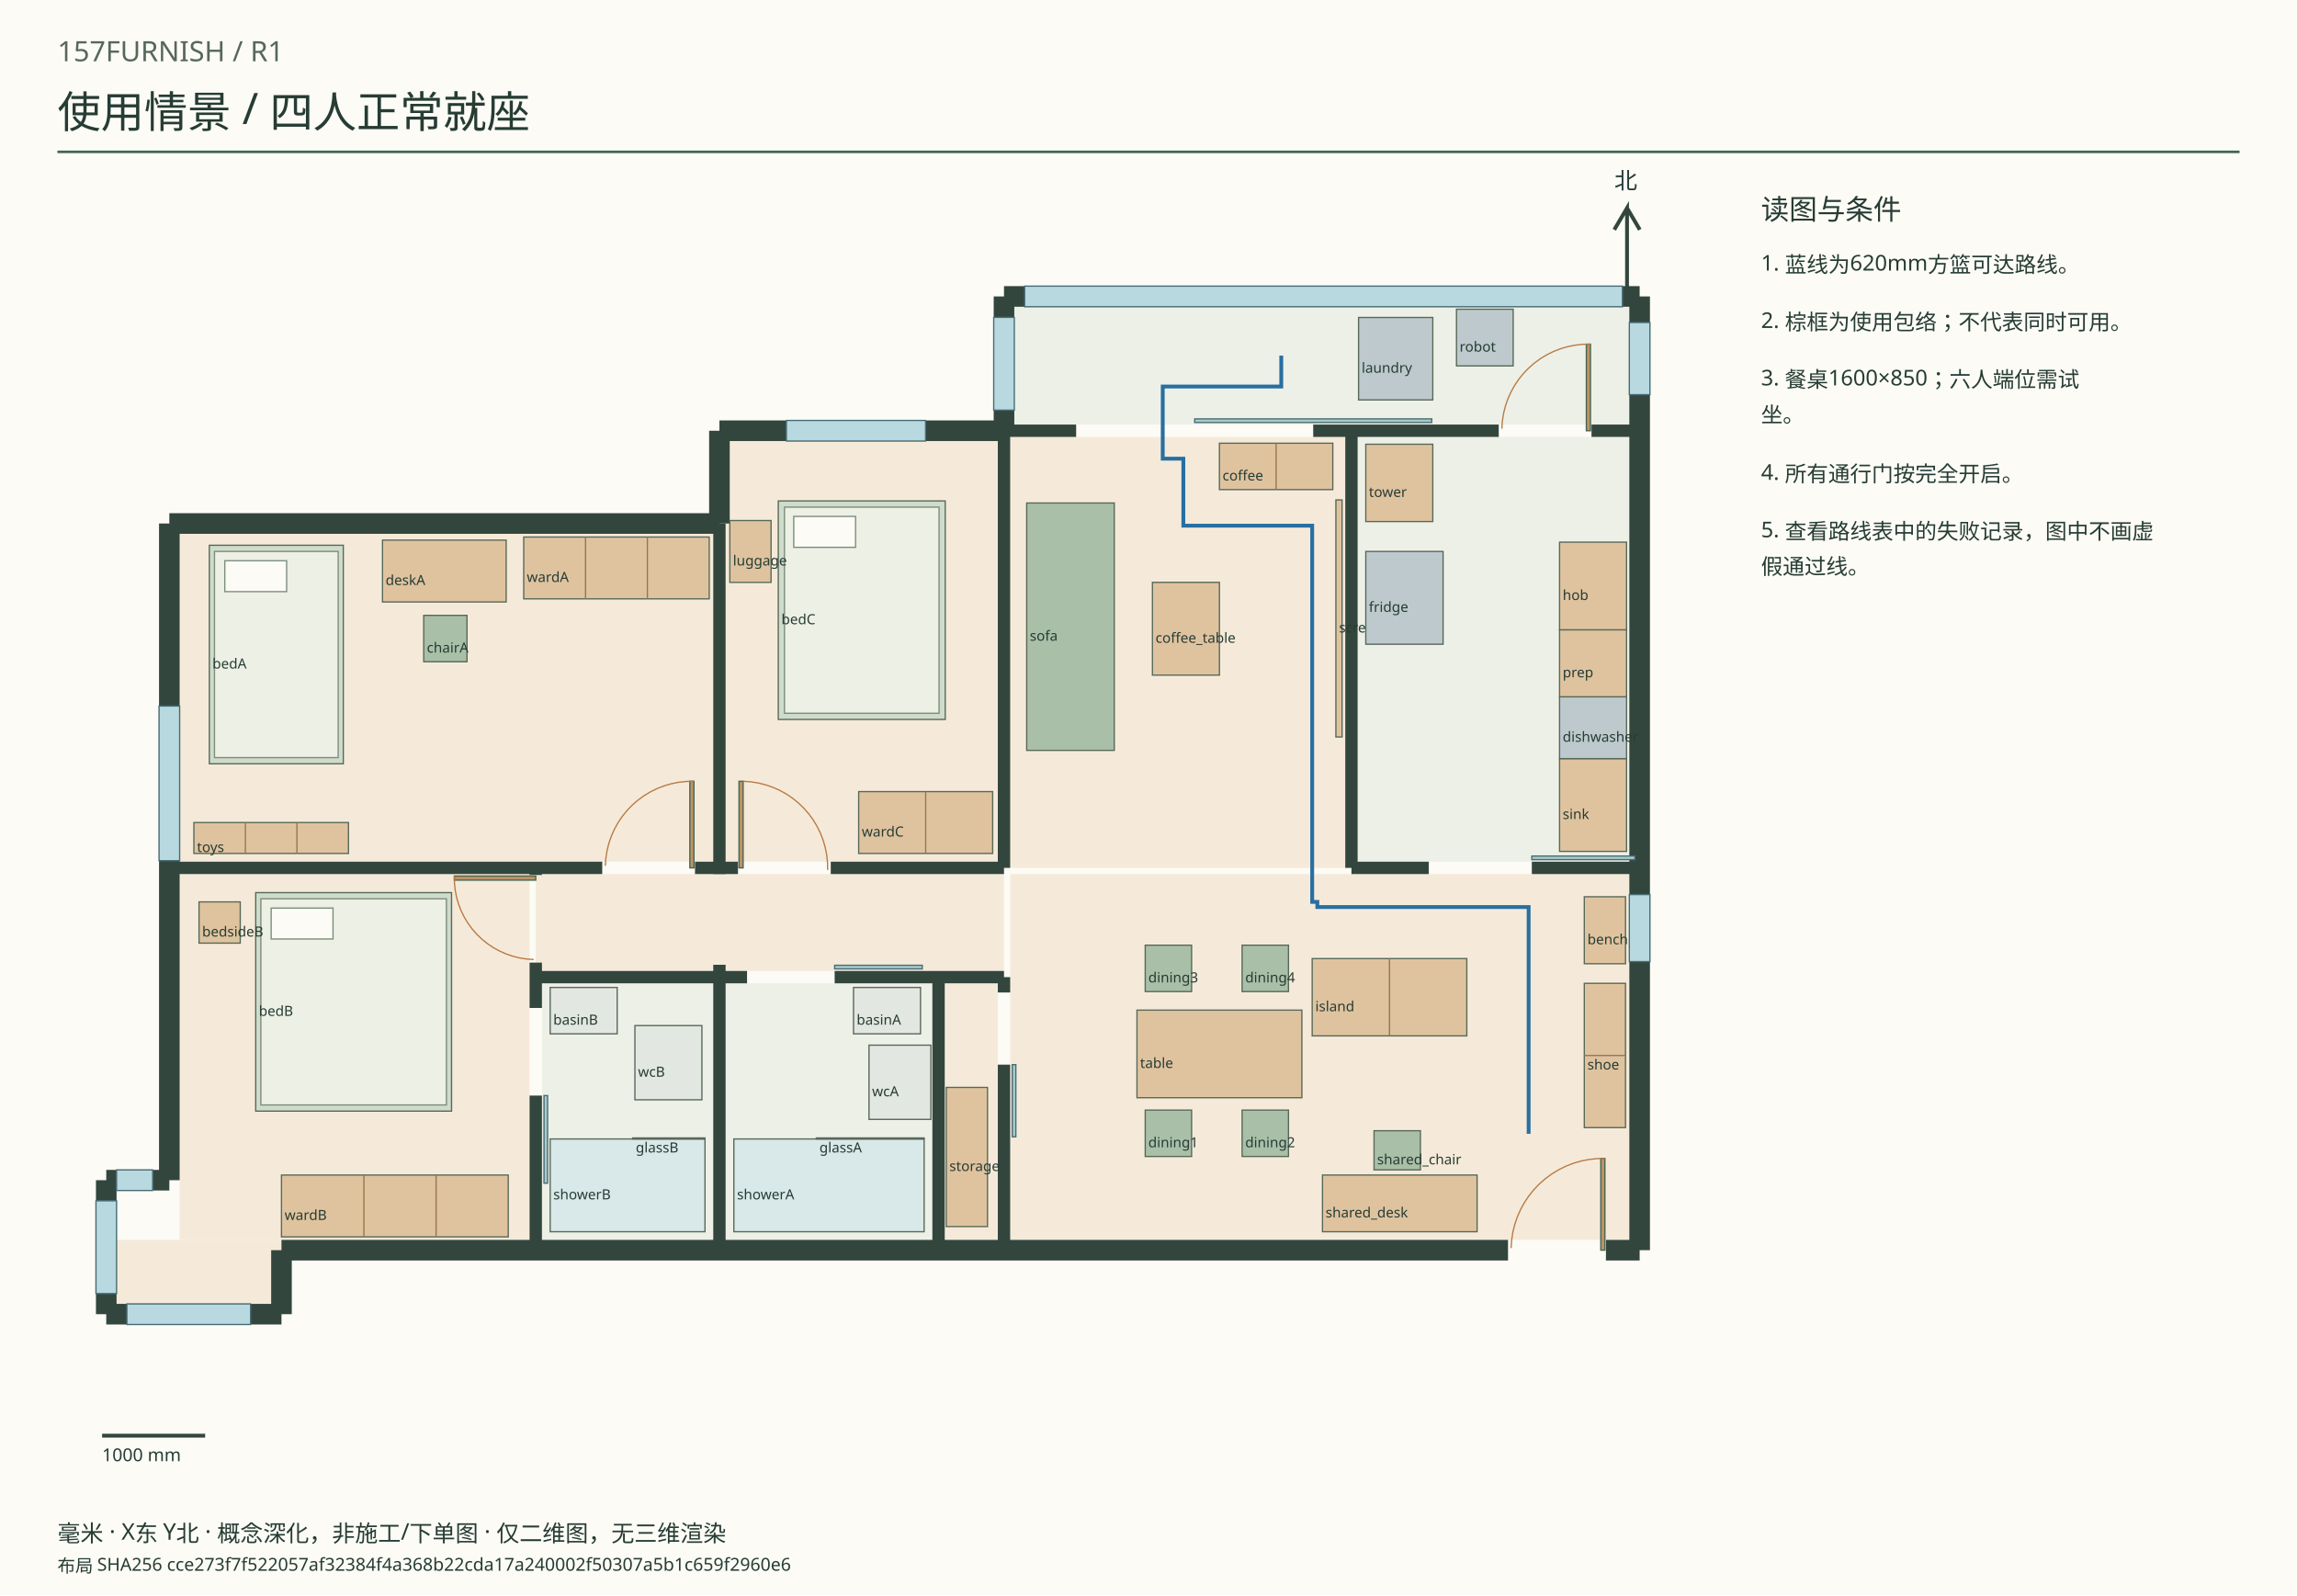
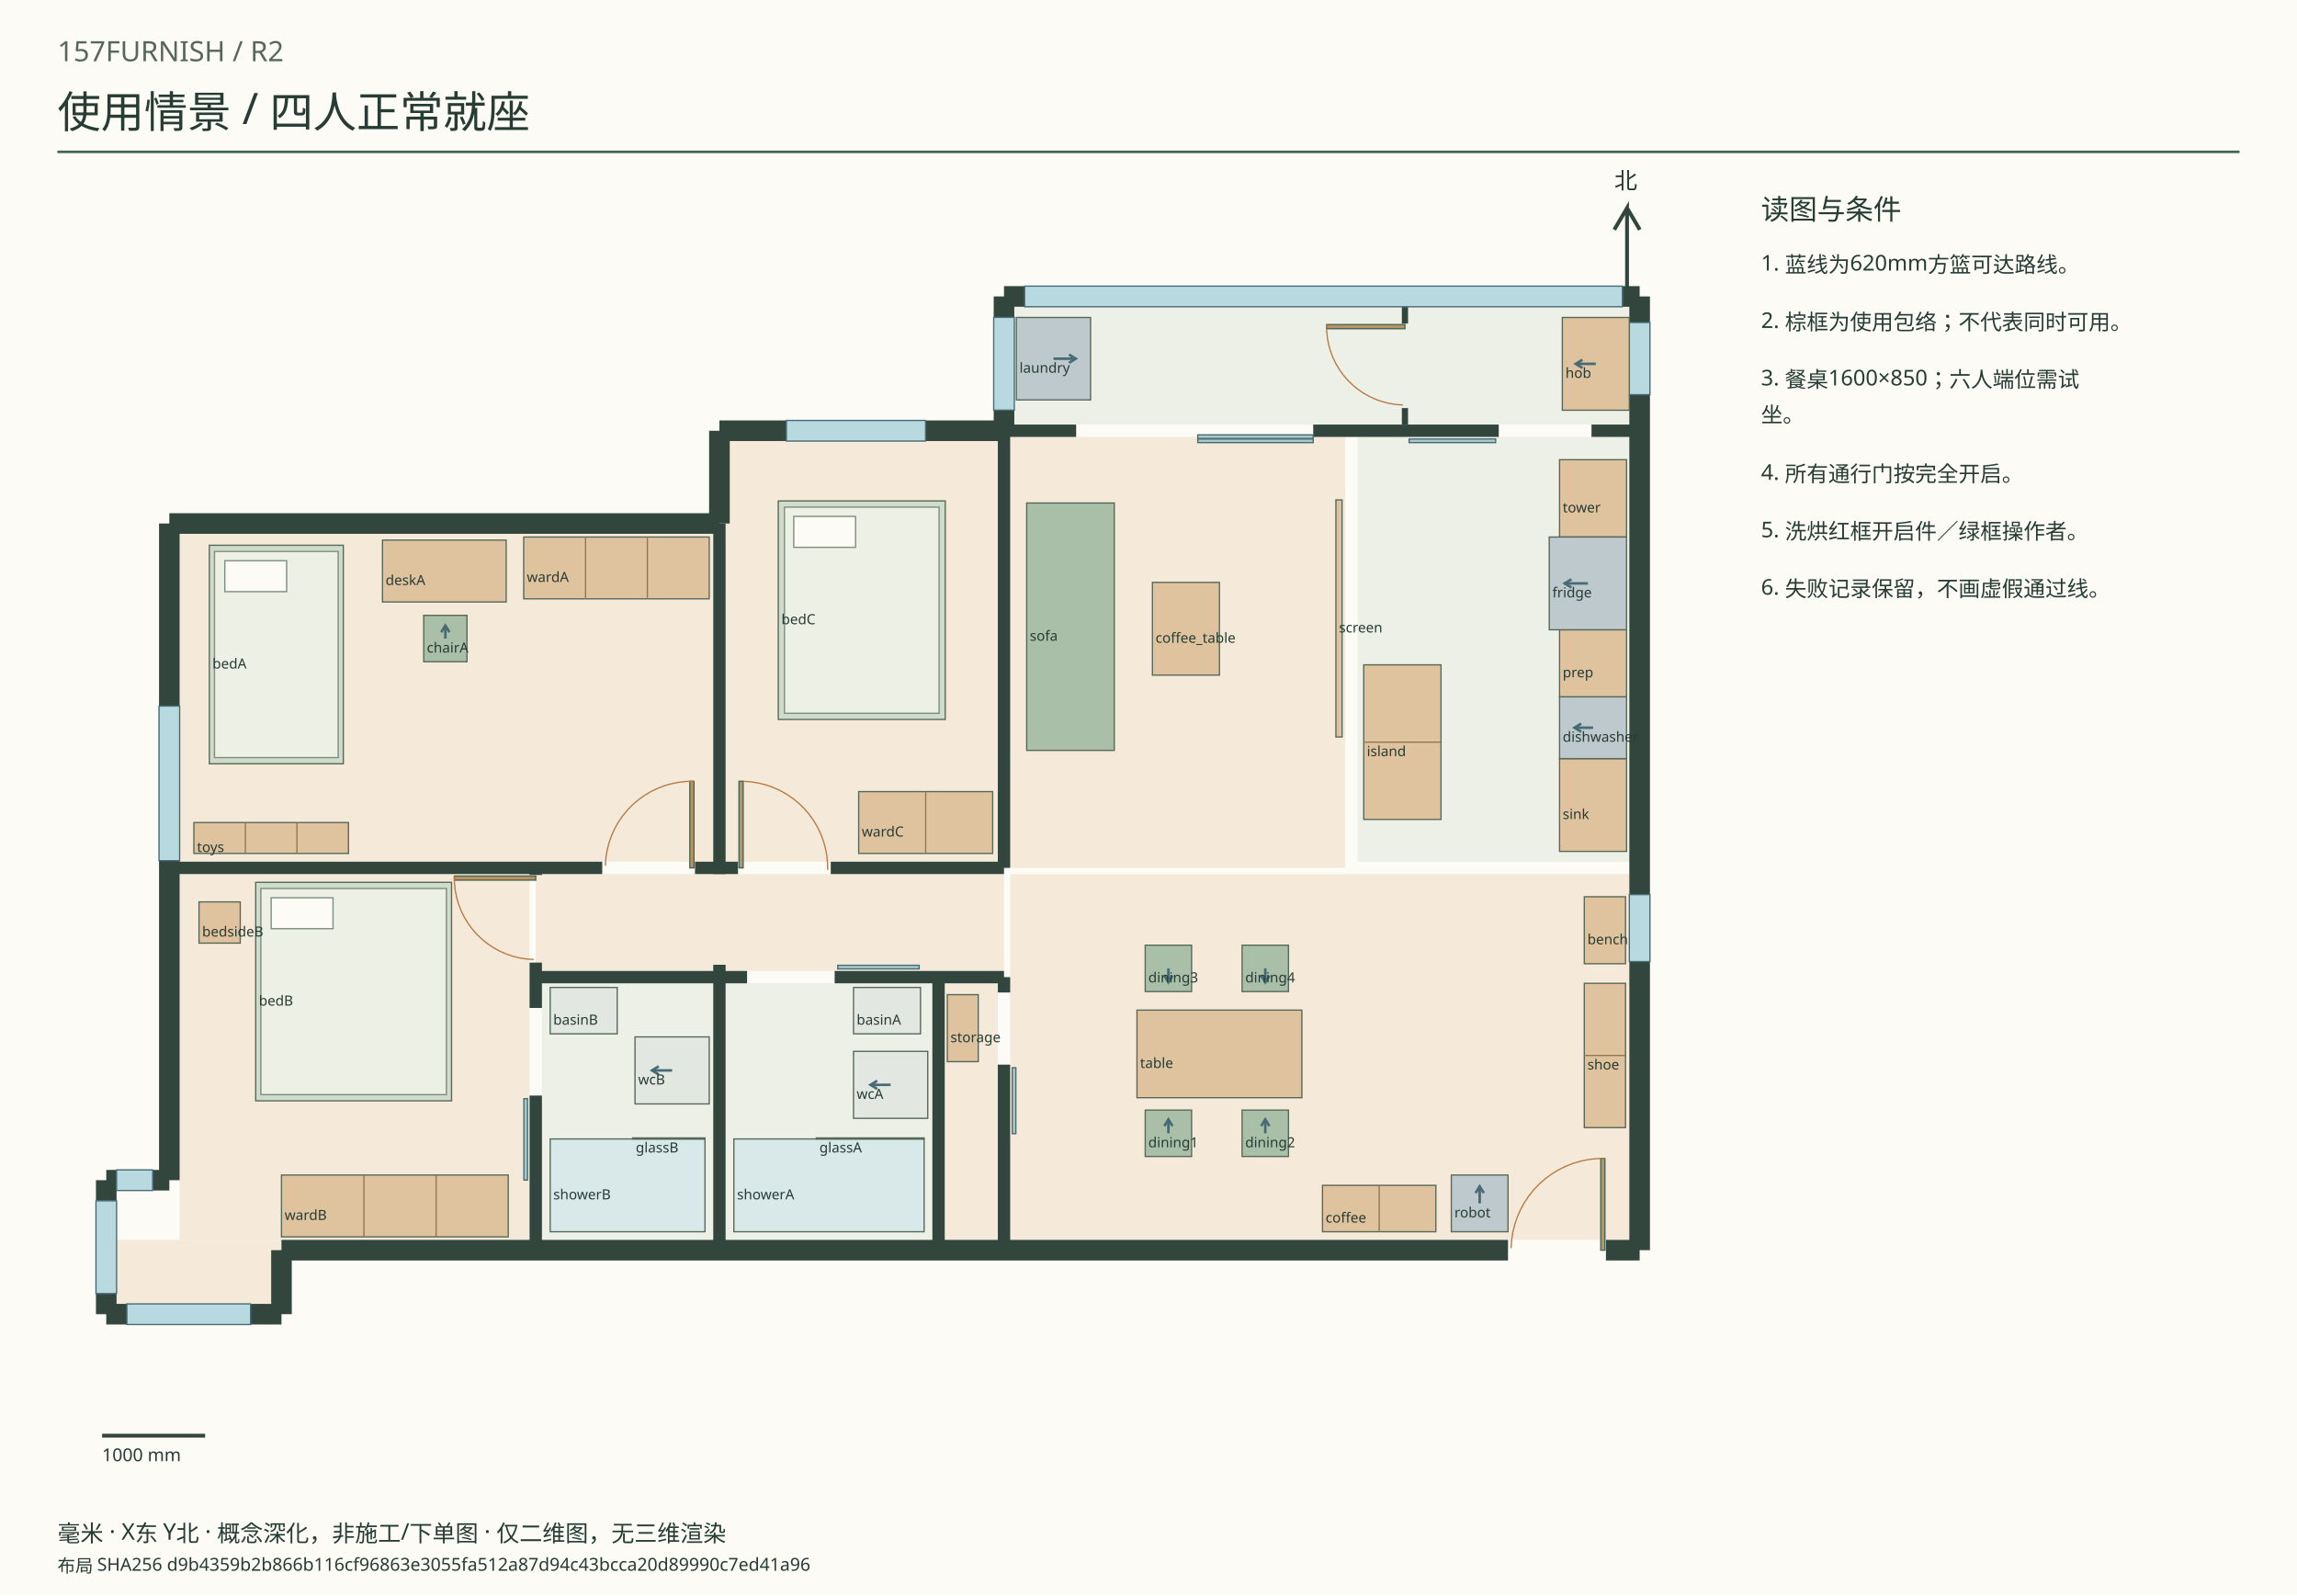
- <svg xmlns="http://www.w3.org/2000/svg" width="1800" height="1250" viewBox="0 0 1800 1250" data-revision="R1" data-layout-sha256="cce273f7f522057af32384f4a368b22cda17a240002f50307a5b1c659f2960e6">
+ <svg xmlns="http://www.w3.org/2000/svg" width="1800" height="1250" viewBox="0 0 1800 1250" data-revision="R2" data-layout-sha256="d9b4359b2b866b116cf96863e3055fa512a87d94c43bcca20d89990c7ed41a96">
  <rect x="0" y="0" width="1800" height="1250" fill="#fcfbf6" stroke="none" stroke-width="1" />
-   <text x="45.000" y="48.000" font-size="22" fill="#576858" font-family="Microsoft YaHei, sans-serif">157FURNISH  /  R1</text>
+   <text x="45.000" y="48.000" font-size="22" fill="#576858" font-family="Microsoft YaHei, sans-serif">157FURNISH  /  R2</text>
  <text x="45.000" y="100.000" font-size="34" fill="#263c34" font-family="Microsoft YaHei, sans-serif">使用情景 / 四人正常就座</text>
  <polyline points="45.000,119.000 1755.000,119.000" fill="none" stroke="#456653" stroke-width="2" />
  <text x="45.000" y="1208.000" font-size="18" fill="#263c34" font-family="Microsoft YaHei, sans-serif">毫米 · X东 Y北 · 概念深化，非施工/下单图 · 仅二维图，无三维渲染</text>
-   <text x="45.000" y="1232.000" font-size="14" fill="#263c34" font-family="Microsoft YaHei, sans-serif">布局 SHA256 cce273f7f522057af32384f4a368b22cda17a240002f50307a5b1c659f2960e6</text>
+   <text x="45.000" y="1232.000" font-size="14" fill="#263c34" font-family="Microsoft YaHei, sans-serif">布局 SHA256 d9b4359b2b866b116cf96863e3055fa512a87d94c43bcca20d89990c7ed41a96</text>
  <text x="1380.000" y="172.000" font-size="22" fill="#263c34" font-family="Microsoft YaHei, sans-serif">读图与条件</text>
  <text x="1380.000" y="212.000" font-size="17" fill="#263c34" font-family="Microsoft YaHei, sans-serif">1. 蓝线为620mm方篮可达路线。</text>
  <text x="1380.000" y="257.000" font-size="17" fill="#263c34" font-family="Microsoft YaHei, sans-serif">2. 棕框为使用包络；不代表同时可用。</text>
  <text x="1380.000" y="302.000" font-size="17" fill="#263c34" font-family="Microsoft YaHei, sans-serif">3. 餐桌1600×850；六人端位需试</text>
  <text x="1380.000" y="331.000" font-size="17" fill="#263c34" font-family="Microsoft YaHei, sans-serif">坐。</text>
  <text x="1380.000" y="376.000" font-size="17" fill="#263c34" font-family="Microsoft YaHei, sans-serif">4. 所有通行门按完全开启。</text>
-   <text x="1380.000" y="421.000" font-size="17" fill="#263c34" font-family="Microsoft YaHei, sans-serif">5. 查看路线表中的失败记录，图中不画虚</text>
-   <text x="1380.000" y="450.000" font-size="17" fill="#263c34" font-family="Microsoft YaHei, sans-serif">假通过线。</text>
+   <text x="1380.000" y="421.000" font-size="17" fill="#263c34" font-family="Microsoft YaHei, sans-serif">5. 洗烘红框开启件／绿框操作者。</text>
+   <text x="1380.000" y="466.000" font-size="17" fill="#263c34" font-family="Microsoft YaHei, sans-serif">6. 失败记录保留，不画虚假通过线。</text>
  <defs>
    <clipPath id="planClip">
      <rect x="50" y="145" width="1280" height="970" />
    </clipPath>
  </defs>
  <g clip-path="url(#planClip)">
    <rect x="140.777" y="418.304" width="418.142" height="256.927" fill="#f5ead9" stroke="none" stroke-width="1" />
    <rect x="140.777" y="684.923" width="274.212" height="286.65" fill="#f5ead9" stroke="none" stroke-width="1" />
    <rect x="83.269" y="971.573" width="137.308" height="58.235" fill="#f5ead9" stroke="none" stroke-width="1" />
    <rect x="568.611" y="345.611" width="213.311" height="329.619" fill="#f5ead9" stroke="none" stroke-width="1" />
    <rect x="419.835" y="684.923" width="366.935" height="75.923" fill="#f5ead9" stroke="none" stroke-width="1" />
    <rect x="424.681" y="770.538" width="134.238" height="201.035" fill="#edf0e7" stroke="none" stroke-width="1" />
    <rect x="568.611" y="770.538" width="162.023" height="201.035" fill="#edf0e7" stroke="none" stroke-width="1" />
    <rect x="740.327" y="770.538" width="41.596" height="201.035" fill="#f5ead9" stroke="none" stroke-width="1" />
    <rect x="791.615" y="684.923" width="485.181" height="286.65" fill="#f5ead9" stroke="none" stroke-width="1" />
    <rect x="791.615" y="342.381" width="262.581" height="337.696" fill="#f5ead9" stroke="none" stroke-width="1" />
    <rect x="1063.889" y="342.381" width="212.908" height="332.85" fill="#edf0e7" stroke="none" stroke-width="1" />
-     <rect x="794.846" y="232.292" width="490.027" height="100.396" fill="#edf0e7" stroke="none" stroke-width="1" />
+     <rect x="794.846" y="240.369" width="481.95" height="92.319" fill="#edf0e7" stroke="none" stroke-width="1" />
    <rect x="83.269" y="1021.731" width="16.154" height="16.154" fill="#33463e" stroke="none" stroke-width="1" />
    <rect x="99.423" y="1021.731" width="96.923" height="16.154" fill="#33463e" stroke="none" stroke-width="1" />
    <rect x="196.346" y="1021.731" width="24.231" height="16.154" fill="#33463e" stroke="none" stroke-width="1" />
    <rect x="212.5" y="979.65" width="16.154" height="50.158" fill="#33463e" stroke="none" stroke-width="1" />
    <rect x="220.577" y="971.573" width="961.154" height="16.154" fill="#33463e" stroke="none" stroke-width="1" />
    <rect x="1258.461" y="971.573" width="26.412" height="16.154" fill="#33463e" stroke="none" stroke-width="1" />
    <rect x="1276.796" y="753.496" width="16.154" height="226.154" fill="#33463e" stroke="none" stroke-width="1" />
    <rect x="1276.796" y="700.996" width="16.154" height="52.5" fill="#33463e" stroke="none" stroke-width="1" />
    <rect x="1276.796" y="309.265" width="16.154" height="391.731" fill="#33463e" stroke="none" stroke-width="1" />
    <rect x="1276.796" y="252.727" width="16.154" height="56.538" fill="#33463e" stroke="none" stroke-width="1" />
    <rect x="1276.796" y="232.292" width="16.154" height="20.435" fill="#33463e" stroke="none" stroke-width="1" />
    <rect x="786.769" y="224.215" width="16.154" height="16.154" fill="#33463e" stroke="none" stroke-width="1" />
    <rect x="802.923" y="224.215" width="468.462" height="16.154" fill="#33463e" stroke="none" stroke-width="1" />
    <rect x="1271.385" y="224.215" width="13.489" height="16.154" fill="#33463e" stroke="none" stroke-width="1" />
    <rect x="778.692" y="321.381" width="16.154" height="16.154" fill="#33463e" stroke="none" stroke-width="1" />
    <rect x="778.692" y="248.689" width="16.154" height="72.692" fill="#33463e" stroke="none" stroke-width="1" />
    <rect x="778.692" y="232.292" width="16.154" height="16.396" fill="#33463e" stroke="none" stroke-width="1" />
    <rect x="563.765" y="329.458" width="52.5" height="16.154" fill="#33463e" stroke="none" stroke-width="1" />
    <rect x="616.265" y="329.458" width="109.038" height="16.154" fill="#33463e" stroke="none" stroke-width="1" />
    <rect x="725.304" y="329.458" width="61.465" height="16.154" fill="#33463e" stroke="none" stroke-width="1" />
    <rect x="555.688" y="337.535" width="16.154" height="72.692" fill="#33463e" stroke="none" stroke-width="1" />
    <rect x="132.7" y="402.15" width="431.065" height="16.154" fill="#33463e" stroke="none" stroke-width="1" />
    <rect x="124.623" y="674.423" width="16.154" height="250.385" fill="#33463e" stroke="none" stroke-width="1" />
    <rect x="124.623" y="553.269" width="16.154" height="121.154" fill="#33463e" stroke="none" stroke-width="1" />
    <rect x="124.623" y="410.227" width="16.154" height="143.042" fill="#33463e" stroke="none" stroke-width="1" />
    <rect x="83.269" y="916.731" width="8.077" height="16.154" fill="#33463e" stroke="none" stroke-width="1" />
    <rect x="91.346" y="916.731" width="28.269" height="16.154" fill="#33463e" stroke="none" stroke-width="1" />
    <rect x="119.615" y="916.731" width="13.085" height="16.154" fill="#33463e" stroke="none" stroke-width="1" />
    <rect x="75.192" y="1013.654" width="16.154" height="16.154" fill="#33463e" stroke="none" stroke-width="1" />
    <rect x="75.192" y="940.962" width="16.154" height="72.692" fill="#33463e" stroke="none" stroke-width="1" />
    <rect x="75.192" y="924.808" width="16.154" height="16.154" fill="#33463e" stroke="none" stroke-width="1" />
    <rect x="132.7" y="675.231" width="339.231" height="9.692" fill="#33463e" stroke="none" stroke-width="1" />
    <rect x="544.623" y="675.231" width="19.142" height="9.692" fill="#33463e" stroke="none" stroke-width="1" />
    <rect x="414.988" y="858.496" width="9.692" height="121.154" fill="#33463e" stroke="none" stroke-width="1" />
    <rect x="414.988" y="754.304" width="9.692" height="35.538" fill="#33463e" stroke="none" stroke-width="1" />
    <rect x="414.988" y="680.077" width="9.692" height="5.573" fill="#33463e" stroke="none" stroke-width="1" />
    <rect x="558.919" y="756" width="9.692" height="9.692" fill="#33463e" stroke="none" stroke-width="1" />
    <rect x="558.919" y="410.227" width="9.692" height="274.696" fill="#33463e" stroke="none" stroke-width="1" />
    <rect x="563.765" y="675.231" width="14.539" height="9.692" fill="#33463e" stroke="none" stroke-width="1" />
    <rect x="650.996" y="675.231" width="135.773" height="9.692" fill="#33463e" stroke="none" stroke-width="1" />
    <rect x="781.923" y="337.535" width="9.692" height="342.542" fill="#33463e" stroke="none" stroke-width="1" />
    <rect x="419.835" y="760.846" width="165.577" height="9.692" fill="#33463e" stroke="none" stroke-width="1" />
    <rect x="654.065" y="760.846" width="132.704" height="9.692" fill="#33463e" stroke="none" stroke-width="1" />
    <rect x="558.919" y="765.692" width="9.692" height="213.958" fill="#33463e" stroke="none" stroke-width="1" />
    <rect x="730.635" y="765.692" width="9.692" height="213.958" fill="#33463e" stroke="none" stroke-width="1" />
    <rect x="781.923" y="834.265" width="9.692" height="145.385" fill="#33463e" stroke="none" stroke-width="1" />
    <rect x="781.923" y="765.692" width="9.692" height="12.035" fill="#33463e" stroke="none" stroke-width="1" />
-     <rect x="1054.196" y="337.535" width="9.692" height="342.542" fill="#33463e" stroke="none" stroke-width="1" />
-     <rect x="1059.042" y="675.231" width="60.577" height="9.692" fill="#33463e" stroke="none" stroke-width="1" />
-     <rect x="1200.389" y="675.231" width="84.485" height="9.692" fill="#33463e" stroke="none" stroke-width="1" />
    <rect x="786.769" y="332.688" width="56.538" height="9.692" fill="#33463e" stroke="none" stroke-width="1" />
    <rect x="1029.077" y="332.688" width="145.385" height="9.692" fill="#33463e" stroke="none" stroke-width="1" />
    <rect x="1247.154" y="332.688" width="37.719" height="9.692" fill="#33463e" stroke="none" stroke-width="1" />
+     <rect x="1098.539" y="319.765" width="4.846" height="12.923" fill="#33463e" stroke="none" stroke-width="1" />
+     <rect x="1098.539" y="240.369" width="4.846" height="13.165" fill="#33463e" stroke="none" stroke-width="1" />
    <rect x="99.423" y="1021.731" width="96.923" height="16.154" fill="#b8d9df" stroke="#466b74" stroke-width="1" />
    <polygon points="1257.654,979.650 1257.654,907.765 1254.423,907.765 1254.423,979.650" fill="#be9364" stroke="#456653" />
    <polyline points="1184.154,978.035 1184.568,971.776 1185.526,965.577 1187.021,959.485 1189.042,953.546 1191.572,947.806 1194.592,942.309 1198.081,937.095 1202.010,932.206 1206.351,927.678 1211.069,923.545 1216.130,919.839 1221.495,916.588 1227.123,913.818 1232.970,911.548 1238.994,909.797 1245.147,908.577 1251.383,907.898 1257.654,907.765" fill="none" stroke="#b87943" stroke-width="1" />
    <rect x="1276.796" y="700.996" width="16.154" height="52.5" fill="#b8d9df" stroke="#466b74" stroke-width="1" />
    <rect x="1276.796" y="252.727" width="16.154" height="56.538" fill="#b8d9df" stroke="#466b74" stroke-width="1" />
    <rect x="802.923" y="224.215" width="468.462" height="16.154" fill="#b8d9df" stroke="#466b74" stroke-width="1" />
    <rect x="778.692" y="248.689" width="16.154" height="72.692" fill="#b8d9df" stroke="#466b74" stroke-width="1" />
    <rect x="616.265" y="329.458" width="109.038" height="16.154" fill="#b8d9df" stroke="#466b74" stroke-width="1" />
    <rect x="124.623" y="553.269" width="16.154" height="121.154" fill="#b8d9df" stroke="#466b74" stroke-width="1" />
    <rect x="91.346" y="916.731" width="28.269" height="16.154" fill="#b8d9df" stroke="#466b74" stroke-width="1" />
    <rect x="75.192" y="940.962" width="16.154" height="72.692" fill="#b8d9df" stroke="#466b74" stroke-width="1" />
    <polygon points="543.815,680.077 543.815,612.231 540.585,612.231 540.585,680.077" fill="#be9364" stroke="#456653" />
    <polyline points="474.354,678.462 474.753,672.555 475.665,666.705 477.084,660.957 478.998,655.354 481.393,649.940 484.251,644.755 487.550,639.839 491.265,635.229 495.368,630.960 499.827,627.065 504.608,623.574 509.676,620.513 514.991,617.905 520.513,615.770 526.200,614.124 532.009,612.981 537.896,612.348 543.815,612.231" fill="none" stroke="#b87943" stroke-width="1" />
-     <rect x="426.296" y="858.496" width="2.827" height="68.654" fill="#aac9c9" stroke="#466b74" stroke-width="1" />
+     <rect x="410.546" y="860.919" width="2.827" height="63.808" fill="#aac9c9" stroke="#466b74" stroke-width="1" />
    <polygon points="419.835,686.458 356.027,686.458 356.027,689.688 419.835,689.688" fill="#be9364" stroke="#456653" />
    <polyline points="418.219,751.881 412.664,751.497 407.164,750.631 401.760,749.288 396.493,747.480 391.404,745.220 386.532,742.524 381.913,739.415 377.582,735.914 373.574,732.050 369.917,727.850 366.640,723.348 363.768,718.578 361.323,713.575 359.323,708.379 357.783,703.027 356.716,697.562 356.129,692.025 356.027,686.458" fill="none" stroke="#b87943" stroke-width="1" />
    <polygon points="582.342,680.077 582.342,612.231 579.112,612.231 579.112,680.077" fill="#be9364" stroke="#456653" />
    <polyline points="648.573,681.692 648.456,675.773 647.823,669.886 646.679,664.077 645.034,658.390 642.899,652.868 640.291,647.553 637.230,642.485 633.738,637.704 629.844,633.245 625.575,629.142 620.965,625.427 616.049,622.128 610.864,619.270 605.450,616.875 599.847,614.961 594.099,613.542 588.249,612.630 582.342,612.231" fill="none" stroke="#b87943" stroke-width="1" />
-     <rect x="654.065" y="756.404" width="68.654" height="2.827" fill="#aac9c9" stroke="#466b74" stroke-width="1" />
-     <rect x="793.231" y="834.265" width="2.827" height="56.538" fill="#aac9c9" stroke="#466b74" stroke-width="1" />
-     <rect x="1200.389" y="670.788" width="80.769" height="2.827" fill="#aac9c9" stroke="#466b74" stroke-width="1" />
-     <rect x="936.192" y="328.246" width="185.769" height="2.827" fill="#aac9c9" stroke="#466b74" stroke-width="1" />
-     <polygon points="1246.346,337.535 1246.346,269.688 1243.115,269.688 1243.115,337.535" fill="#be9364" stroke="#456653" />
-     <polyline points="1176.885,335.919 1177.284,330.012 1178.196,324.162 1179.615,318.414 1181.529,312.812 1183.924,307.398 1186.782,302.213 1190.081,297.296 1193.796,292.686 1197.899,288.418 1202.358,284.523 1207.139,281.032 1212.207,277.970 1217.522,275.362 1223.044,273.228 1228.731,271.582 1234.540,270.439 1240.427,269.806 1246.346,269.688" fill="none" stroke="#b87943" stroke-width="1" />
-     <rect x="200.385" y="699.462" width="153.462" height="171.231" fill="#cfdbcb" stroke="#576858" stroke-width="1" data-object="bedB" data-mm="1550,2070,1900,2120" data-transform="55.0,201.9230769230769,0.08076923076923077,-250,10350" />
-     <rect x="204.423" y="704.308" width="145.385" height="161.538" fill="#edf0e4" stroke="#7b8d7b" stroke-width="1" />
-     <rect x="212.5" y="711.577" width="48.462" height="24.231" fill="#fcfbf6" stroke="#7b8d7b" stroke-width="1" />
-     <text x="202.808" y="796.077" font-size="11" fill="#263c34" font-family="Microsoft YaHei, sans-serif">bedB</text>
+     <rect x="656.489" y="756.404" width="63.808" height="2.827" fill="#aac9c9" stroke="#466b74" stroke-width="1" />
+     <rect x="793.231" y="836.688" width="2.827" height="51.692" fill="#aac9c9" stroke="#466b74" stroke-width="1" />
+     <rect x="938.615" y="343.996" width="90.462" height="2.827" fill="#aac9c9" stroke="#466b74" stroke-width="1" />
+     <rect x="938.615" y="340.765" width="90.462" height="2.827" fill="#aac9c9" stroke="#466b74" stroke-width="1" />
+     <rect x="1104.192" y="343.996" width="67.846" height="2.827" fill="#aac9c9" stroke="#466b74" stroke-width="1" />
+     <polygon points="1100.962,254.342 1039.577,254.342 1039.577,257.573 1100.962,257.573" fill="#be9364" stroke="#456653" />
+     <polyline points="1099.346,317.342 1094.002,316.968 1088.711,316.129 1083.514,314.833 1078.449,313.088 1073.555,310.908 1068.870,308.311 1064.430,305.314 1060.267,301.943 1056.414,298.221 1052.900,294.178 1049.752,289.843 1046.993,285.251 1044.645,280.436 1042.726,275.435 1041.250,270.285 1040.229,265.026 1039.670,259.698 1039.577,254.342" fill="none" stroke="#b87943" stroke-width="1" />
+     <rect x="200.385" y="691.385" width="153.462" height="171.231" fill="#cfdbcb" stroke="#576858" stroke-width="1" data-object="bedB" data-mm="1550,2170,1900,2120" data-transform="55.0,201.9230769230769,0.08076923076923077,-250,10350" />
+     <rect x="204.423" y="696.231" width="145.385" height="161.538" fill="#edf0e4" stroke="#7b8d7b" stroke-width="1" />
+     <rect x="212.5" y="703.5" width="48.462" height="24.231" fill="#fcfbf6" stroke="#7b8d7b" stroke-width="1" />
+     <text x="202.808" y="788.000" font-size="11" fill="#263c34" font-family="Microsoft YaHei, sans-serif">bedB</text>
    <rect x="220.577" y="920.769" width="177.692" height="48.462" fill="#dfc39f" stroke="#576858" stroke-width="1" data-object="wardB" data-mm="1800,850,2200,600" data-transform="55.0,201.9230769230769,0.08076923076923077,-250,10350" />
    <polyline points="285.192,969.231 285.192,920.769" fill="none" stroke="#94774e" stroke-width="1" />
    <polyline points="341.731,969.231 341.731,920.769" fill="none" stroke="#94774e" stroke-width="1" />
    <text x="223.000" y="956.000" font-size="11" fill="#263c34" font-family="Microsoft YaHei, sans-serif">wardB</text>
    <rect x="155.962" y="706.731" width="32.308" height="32.308" fill="#dfc39f" stroke="#576858" stroke-width="1" data-object="bedsideB" data-mm="1000,3700,400,400" data-transform="55.0,201.9230769230769,0.08076923076923077,-250,10350" />
    <text x="158.385" y="733.885" font-size="11" fill="#263c34" font-family="Microsoft YaHei, sans-serif">bedsideB</text>
    <rect x="164.038" y="427.269" width="105" height="171.231" fill="#cfdbcb" stroke="#576858" stroke-width="1" data-object="bedA" data-mm="1100,5440,1300,2120" data-transform="55.0,201.9230769230769,0.08076923076923077,-250,10350" />
    <rect x="168.077" y="432.115" width="96.923" height="161.538" fill="#edf0e4" stroke="#7b8d7b" stroke-width="1" />
    <rect x="176.154" y="439.385" width="48.462" height="24.231" fill="#fcfbf6" stroke="#7b8d7b" stroke-width="1" />
    <text x="166.462" y="523.885" font-size="11" fill="#263c34" font-family="Microsoft YaHei, sans-serif">bedA</text>
    <rect x="410.385" y="420.808" width="145.385" height="48.462" fill="#dfc39f" stroke="#576858" stroke-width="1" data-object="wardA" data-mm="4150,7040,1800,600" data-transform="55.0,201.9230769230769,0.08076923076923077,-250,10350" />
    <polyline points="458.846,469.269 458.846,420.808" fill="none" stroke="#94774e" stroke-width="1" />
    <polyline points="507.308,469.269 507.308,420.808" fill="none" stroke="#94774e" stroke-width="1" />
    <text x="412.808" y="456.038" font-size="11" fill="#263c34" font-family="Microsoft YaHei, sans-serif">wardA</text>
    <rect x="299.731" y="423.231" width="96.923" height="48.462" fill="#dfc39f" stroke="#576858" stroke-width="1" data-object="deskA" data-mm="2780,7010,1200,600" data-transform="55.0,201.9230769230769,0.08076923076923077,-250,10350" />
    <text x="302.154" y="458.462" font-size="11" fill="#263c34" font-family="Microsoft YaHei, sans-serif">deskA</text>
    <rect x="332.038" y="482.192" width="33.923" height="36.346" fill="#a9bfa8" stroke="#576858" stroke-width="1" data-object="chairA" data-mm="3180,6430,420,450" data-transform="55.0,201.9230769230769,0.08076923076923077,-250,10350" />
+     <polyline points="349.000,500.365 349.000,490.188" fill="none" stroke="#466b74" stroke-width="2" />
+     <polyline points="345.769,495.438 349.000,490.188 352.231,495.438" fill="none" stroke="#466b74" stroke-width="2" />
    <text x="334.462" y="511.365" font-size="11" fill="#263c34" font-family="Microsoft YaHei, sans-serif">chairA</text>
    <rect x="151.923" y="644.538" width="121.154" height="24.231" fill="#dfc39f" stroke="#576858" stroke-width="1" data-object="toys" data-mm="950,4570,1500,300" data-transform="55.0,201.9230769230769,0.08076923076923077,-250,10350" />
    <polyline points="192.308,668.769 192.308,644.538" fill="none" stroke="#94774e" stroke-width="1" />
    <polyline points="232.692,668.769 232.692,644.538" fill="none" stroke="#94774e" stroke-width="1" />
    <text x="154.346" y="667.654" font-size="11" fill="#263c34" font-family="Microsoft YaHei, sans-serif">toys</text>
    <rect x="609.885" y="392.538" width="130.846" height="171.231" fill="#cfdbcb" stroke="#576858" stroke-width="1" data-object="bedC" data-mm="6620,5870,1620,2120" data-transform="55.0,201.9230769230769,0.08076923076923077,-250,10350" />
    <rect x="614.731" y="397.385" width="121.154" height="161.538" fill="#edf0e4" stroke="#7b8d7b" stroke-width="1" />
    <rect x="622" y="404.654" width="48.462" height="24.231" fill="#fcfbf6" stroke="#7b8d7b" stroke-width="1" />
    <text x="612.308" y="489.154" font-size="11" fill="#263c34" font-family="Microsoft YaHei, sans-serif">bedC</text>
    <rect x="672.885" y="620.308" width="105" height="48.462" fill="#dfc39f" stroke="#576858" stroke-width="1" data-object="wardC" data-mm="7400,4570,1300,600" data-transform="55.0,201.9230769230769,0.08076923076923077,-250,10350" />
    <polyline points="725.385,668.769 725.385,620.308" fill="none" stroke="#94774e" stroke-width="1" />
    <text x="675.308" y="655.538" font-size="11" fill="#263c34" font-family="Microsoft YaHei, sans-serif">wardC</text>
-     <rect x="571.923" y="407.885" width="32.308" height="48.462" fill="#dfc39f" stroke="#576858" stroke-width="1" data-object="luggage" data-mm="6150,7200,400,600" data-transform="55.0,201.9230769230769,0.08076923076923077,-250,10350" />
-     <text x="574.346" y="443.115" font-size="11" fill="#263c34" font-family="Microsoft YaHei, sans-serif">luggage</text>
    <rect x="804.538" y="394.154" width="68.654" height="193.846" fill="#a9bfa8" stroke="#576858" stroke-width="1" data-object="sofa" data-mm="9030,5570,850,2400" data-transform="55.0,201.9230769230769,0.08076923076923077,-250,10350" />
    <text x="806.962" y="502.077" font-size="11" fill="#263c34" font-family="Microsoft YaHei, sans-serif">sofa</text>
    <rect x="903.077" y="456.346" width="52.5" height="72.692" fill="#dfc39f" stroke="#576858" stroke-width="1" data-object="coffee_table" data-mm="10250,6300,650,900" data-transform="55.0,201.9230769230769,0.08076923076923077,-250,10350" />
    <text x="905.500" y="503.692" font-size="11" fill="#263c34" font-family="Microsoft YaHei, sans-serif">coffee_table</text>
    <rect x="1046.846" y="391.731" width="4.846" height="185.769" fill="#dfc39f" stroke="#576858" stroke-width="1" data-object="screen" data-mm="12030,5700,60,2300" data-transform="55.0,201.9230769230769,0.08076923076923077,-250,10350" />
    <text x="1049.269" y="495.615" font-size="11" fill="#263c34" font-family="Microsoft YaHei, sans-serif">screen</text>
-     <rect x="1028.269" y="751.154" width="121.154" height="60.577" fill="#dfc39f" stroke="#576858" stroke-width="1" data-object="island" data-mm="11800,2800,1500,750" data-transform="55.0,201.9230769230769,0.08076923076923077,-250,10350" />
-     <polyline points="1088.846,811.731 1088.846,751.154" fill="none" stroke="#94774e" stroke-width="1" />
-     <text x="1030.692" y="792.442" font-size="11" fill="#263c34" font-family="Microsoft YaHei, sans-serif">island</text>
+     <rect x="1068.654" y="520.962" width="60.577" height="121.154" fill="#dfc39f" stroke="#576858" stroke-width="1" data-object="island" data-mm="12300,4900,750,1500" data-transform="55.0,201.9230769230769,0.08076923076923077,-250,10350" />
+     <polyline points="1068.654,581.538 1129.231,581.538" fill="none" stroke="#94774e" stroke-width="1" />
+     <text x="1071.077" y="592.538" font-size="11" fill="#263c34" font-family="Microsoft YaHei, sans-serif">island</text>
    <rect x="890.962" y="791.538" width="129.231" height="68.654" fill="#dfc39f" stroke="#576858" stroke-width="1" data-object="table" data-mm="10100,2200,1600,850" data-transform="55.0,201.9230769230769,0.08076923076923077,-250,10350" />
    <text x="893.385" y="836.865" font-size="11" fill="#263c34" font-family="Microsoft YaHei, sans-serif">table</text>
    <rect x="897.423" y="869.885" width="36.346" height="36.346" fill="#a9bfa8" stroke="#576858" stroke-width="1" data-object="dining1" data-mm="10180,1630,450,450" data-transform="55.0,201.9230769230769,0.08076923076923077,-250,10350" />
+     <polyline points="915.596,888.058 915.596,877.154" fill="none" stroke="#466b74" stroke-width="2" />
+     <polyline points="912.365,882.404 915.596,877.154 918.827,882.404" fill="none" stroke="#466b74" stroke-width="2" />
    <text x="899.846" y="899.058" font-size="11" fill="#263c34" font-family="Microsoft YaHei, sans-serif">dining1</text>
    <rect x="973.346" y="869.885" width="36.346" height="36.346" fill="#a9bfa8" stroke="#576858" stroke-width="1" data-object="dining2" data-mm="11120,1630,450,450" data-transform="55.0,201.9230769230769,0.08076923076923077,-250,10350" />
+     <polyline points="991.519,888.058 991.519,877.154" fill="none" stroke="#466b74" stroke-width="2" />
+     <polyline points="988.288,882.404 991.519,877.154 994.750,882.404" fill="none" stroke="#466b74" stroke-width="2" />
    <text x="975.769" y="899.058" font-size="11" fill="#263c34" font-family="Microsoft YaHei, sans-serif">dining2</text>
    <rect x="897.423" y="740.654" width="36.346" height="36.346" fill="#a9bfa8" stroke="#576858" stroke-width="1" data-object="dining3" data-mm="10180,3230,450,450" data-transform="55.0,201.9230769230769,0.08076923076923077,-250,10350" />
+     <polyline points="915.596,758.827 915.596,769.731" fill="none" stroke="#466b74" stroke-width="2" />
+     <polyline points="918.827,764.481 915.596,769.731 912.365,764.481" fill="none" stroke="#466b74" stroke-width="2" />
    <text x="899.846" y="769.827" font-size="11" fill="#263c34" font-family="Microsoft YaHei, sans-serif">dining3</text>
    <rect x="973.346" y="740.654" width="36.346" height="36.346" fill="#a9bfa8" stroke="#576858" stroke-width="1" data-object="dining4" data-mm="11120,3230,450,450" data-transform="55.0,201.9230769230769,0.08076923076923077,-250,10350" />
+     <polyline points="991.519,758.827 991.519,769.731" fill="none" stroke="#466b74" stroke-width="2" />
+     <polyline points="994.750,764.481 991.519,769.731 988.288,764.481" fill="none" stroke="#466b74" stroke-width="2" />
    <text x="975.769" y="769.827" font-size="11" fill="#263c34" font-family="Microsoft YaHei, sans-serif">dining4</text>
-     <rect x="955.577" y="347.308" width="88.846" height="36.346" fill="#dfc39f" stroke="#576858" stroke-width="1" data-object="coffee" data-mm="10900,8100,1100,450" data-transform="55.0,201.9230769230769,0.08076923076923077,-250,10350" />
-     <polyline points="1000.000,383.654 1000.000,347.308" fill="none" stroke="#94774e" stroke-width="1" />
-     <text x="958.000" y="376.481" font-size="11" fill="#263c34" font-family="Microsoft YaHei, sans-serif">coffee</text>
-     <rect x="1036.346" y="920.769" width="121.154" height="44.423" fill="#dfc39f" stroke="#576858" stroke-width="1" data-object="shared_desk" data-mm="11900,900,1500,550" data-transform="55.0,201.9230769230769,0.08076923076923077,-250,10350" />
-     <text x="1038.769" y="953.981" font-size="11" fill="#263c34" font-family="Microsoft YaHei, sans-serif">shared_desk</text>
-     <rect x="1076.731" y="886.038" width="36.346" height="30.692" fill="#a9bfa8" stroke="#576858" stroke-width="1" data-object="shared_chair" data-mm="12400,1500,450,380" data-transform="55.0,201.9230769230769,0.08076923076923077,-250,10350" />
-     <text x="1079.154" y="912.385" font-size="11" fill="#263c34" font-family="Microsoft YaHei, sans-serif">shared_chair</text>
+     <rect x="1036.346" y="928.846" width="88.846" height="36.346" fill="#dfc39f" stroke="#576858" stroke-width="1" data-object="coffee" data-mm="11900,900,1100,450" data-transform="55.0,201.9230769230769,0.08076923076923077,-250,10350" />
+     <polyline points="1080.769,965.192 1080.769,928.846" fill="none" stroke="#94774e" stroke-width="1" />
+     <text x="1038.769" y="958.019" font-size="11" fill="#263c34" font-family="Microsoft YaHei, sans-serif">coffee</text>
    <rect x="1241.5" y="770.538" width="32.308" height="113.077" fill="#dfc39f" stroke="#576858" stroke-width="1" data-object="shoe" data-mm="14440,1910,400,1400" data-transform="55.0,201.9230769230769,0.08076923076923077,-250,10350" />
    <polyline points="1241.500,827.077 1273.808,827.077" fill="none" stroke="#94774e" stroke-width="1" />
    <text x="1243.923" y="838.077" font-size="11" fill="#263c34" font-family="Microsoft YaHei, sans-serif">shoe</text>
    <rect x="1241.5" y="702.692" width="32.308" height="52.5" fill="#dfc39f" stroke="#576858" stroke-width="1" data-object="bench" data-mm="14440,3500,400,650" data-transform="55.0,201.9230769230769,0.08076923076923077,-250,10350" />
    <text x="1243.923" y="739.942" font-size="11" fill="#263c34" font-family="Microsoft YaHei, sans-serif">bench</text>
-     <rect x="741.538" y="852.115" width="32.308" height="109.038" fill="#dfc39f" stroke="#576858" stroke-width="1" data-object="storage" data-mm="8250,950,400,1350" data-transform="55.0,201.9230769230769,0.08076923076923077,-250,10350" />
-     <text x="743.962" y="917.635" font-size="11" fill="#263c34" font-family="Microsoft YaHei, sans-serif">storage</text>
+     <rect x="742.346" y="779.423" width="24.231" height="52.5" fill="#dfc39f" stroke="#576858" stroke-width="1" data-object="storage" data-mm="8260,2550,300,650" data-transform="55.0,201.9230769230769,0.08076923076923077,-250,10350" />
+     <text x="744.769" y="816.673" font-size="11" fill="#263c34" font-family="Microsoft YaHei, sans-serif">storage</text>
    <rect x="1222.115" y="594.462" width="52.5" height="72.692" fill="#dfc39f" stroke="#576858" stroke-width="1" data-object="sink" data-mm="14200,4590,650,900" data-transform="55.0,201.9230769230769,0.08076923076923077,-250,10350" />
    <text x="1224.538" y="641.808" font-size="11" fill="#263c34" font-family="Microsoft YaHei, sans-serif">sink</text>
    <rect x="1222.115" y="546" width="52.5" height="48.462" fill="#bdc9cc" stroke="#576858" stroke-width="1" data-object="dishwasher" data-mm="14200,5490,650,600" data-transform="55.0,201.9230769230769,0.08076923076923077,-250,10350" />
+     <polyline points="1248.365,570.231 1233.827,570.231" fill="none" stroke="#466b74" stroke-width="2" />
+     <polyline points="1239.077,573.462 1233.827,570.231 1239.077,567.000" fill="none" stroke="#466b74" stroke-width="2" />
    <text x="1224.538" y="581.231" font-size="11" fill="#263c34" font-family="Microsoft YaHei, sans-serif">dishwasher</text>
    <rect x="1222.115" y="493.5" width="52.5" height="52.5" fill="#dfc39f" stroke="#576858" stroke-width="1" data-object="prep" data-mm="14200,6090,650,650" data-transform="55.0,201.9230769230769,0.08076923076923077,-250,10350" />
    <text x="1224.538" y="530.750" font-size="11" fill="#263c34" font-family="Microsoft YaHei, sans-serif">prep</text>
-     <rect x="1222.115" y="424.846" width="52.5" height="68.654" fill="#dfc39f" stroke="#576858" stroke-width="1" data-object="hob" data-mm="14200,6740,650,850" data-transform="55.0,201.9230769230769,0.08076923076923077,-250,10350" />
-     <text x="1224.538" y="470.173" font-size="11" fill="#263c34" font-family="Microsoft YaHei, sans-serif">hob</text>
-     <rect x="1070.269" y="348.115" width="52.5" height="60.577" fill="#dfc39f" stroke="#576858" stroke-width="1" data-object="tower" data-mm="12320,7790,650,750" data-transform="55.0,201.9230769230769,0.08076923076923077,-250,10350" />
-     <text x="1072.692" y="389.404" font-size="11" fill="#263c34" font-family="Microsoft YaHei, sans-serif">tower</text>
-     <rect x="1070.269" y="432.115" width="60.577" height="72.692" fill="#bdc9cc" stroke="#576858" stroke-width="1" data-object="fridge" data-mm="12320,6600,750,900" data-transform="55.0,201.9230769230769,0.08076923076923077,-250,10350" />
-     <text x="1072.692" y="479.462" font-size="11" fill="#263c34" font-family="Microsoft YaHei, sans-serif">fridge</text>
-     <rect x="1064.615" y="248.769" width="58.154" height="64.615" fill="#bdc9cc" stroke="#576858" stroke-width="1" data-object="laundry" data-mm="12250,8970,720,800" data-transform="55.0,201.9230769230769,0.08076923076923077,-250,10350" />
-     <text x="1067.038" y="292.077" font-size="11" fill="#263c34" font-family="Microsoft YaHei, sans-serif">laundry</text>
-     <rect x="1141.346" y="242.308" width="44.423" height="44.423" fill="#bdc9cc" stroke="#576858" stroke-width="1" data-object="robot" data-mm="13200,9300,550,550" data-transform="55.0,201.9230769230769,0.08076923076923077,-250,10350" />
-     <text x="1143.769" y="275.519" font-size="11" fill="#263c34" font-family="Microsoft YaHei, sans-serif">robot</text>
+     <rect x="1224.296" y="248.769" width="52.5" height="72.692" fill="#dfc39f" stroke="#576858" stroke-width="1" data-object="hob" data-mm="14227,8870,650,900" data-transform="55.0,201.9230769230769,0.08076923076923077,-250,10350" />
+     <polyline points="1250.546,285.115 1234.796,285.115" fill="none" stroke="#466b74" stroke-width="2" />
+     <polyline points="1240.046,288.346 1234.796,285.115 1240.046,281.885" fill="none" stroke="#466b74" stroke-width="2" />
+     <text x="1226.719" y="296.115" font-size="11" fill="#263c34" font-family="Microsoft YaHei, sans-serif">hob</text>
+     <rect x="1222.115" y="360.231" width="52.5" height="60.577" fill="#dfc39f" stroke="#576858" stroke-width="1" data-object="tower" data-mm="14200,7640,650,750" data-transform="55.0,201.9230769230769,0.08076923076923077,-250,10350" />
+     <text x="1224.538" y="401.519" font-size="11" fill="#263c34" font-family="Microsoft YaHei, sans-serif">tower</text>
+     <rect x="1214.039" y="420.808" width="60.577" height="72.692" fill="#bdc9cc" stroke="#576858" stroke-width="1" data-object="fridge" data-mm="14100,6740,750,900" data-transform="55.0,201.9230769230769,0.08076923076923077,-250,10350" />
+     <polyline points="1244.327,457.154 1226.154,457.154" fill="none" stroke="#466b74" stroke-width="2" />
+     <polyline points="1231.404,460.385 1226.154,457.154 1231.404,453.923" fill="none" stroke="#466b74" stroke-width="2" />
+     <text x="1216.462" y="468.154" font-size="11" fill="#263c34" font-family="Microsoft YaHei, sans-serif">fridge</text>
+     <rect x="796.462" y="248.769" width="58.154" height="64.615" fill="#bdc9cc" stroke="#576858" stroke-width="1" data-object="laundry" data-mm="8930,8970,720,800" data-transform="55.0,201.9230769230769,0.08076923076923077,-250,10350" />
+     <polyline points="825.538,281.077 842.985,281.077" fill="none" stroke="#466b74" stroke-width="2" />
+     <polyline points="837.735,277.846 842.985,281.077 837.735,284.308" fill="none" stroke="#466b74" stroke-width="2" />
+     <text x="798.885" y="292.077" font-size="11" fill="#263c34" font-family="Microsoft YaHei, sans-serif">laundry</text>
+     <rect x="1137.308" y="920.769" width="44.423" height="44.423" fill="#bdc9cc" stroke="#576858" stroke-width="1" data-object="robot" data-mm="13150,900,550,550" data-transform="55.0,201.9230769230769,0.08076923076923077,-250,10350" />
+     <polyline points="1159.519,942.981 1159.519,929.654" fill="none" stroke="#466b74" stroke-width="2" />
+     <polyline points="1156.288,934.904 1159.519,929.654 1162.750,934.904" fill="none" stroke="#466b74" stroke-width="2" />
+     <text x="1139.731" y="953.981" font-size="11" fill="#263c34" font-family="Microsoft YaHei, sans-serif">robot</text>
    <rect x="431.142" y="892.5" width="121.315" height="72.692" fill="#d9e8e8" stroke="#576858" stroke-width="1" data-object="showerB" data-mm="4407,900,1502,900" data-transform="55.0,201.9230769230769,0.08076923076923077,-250,10350" />
    <text x="433.565" y="939.846" font-size="11" fill="#263c34" font-family="Microsoft YaHei, sans-serif">showerB</text>
-     <rect x="497.535" y="803.654" width="52.5" height="58.154" fill="#e3e7e1" stroke="#576858" stroke-width="1" data-object="wcB" data-mm="5229,2180,650,720" data-transform="55.0,201.9230769230769,0.08076923076923077,-250,10350" />
-     <text x="499.958" y="843.731" font-size="11" fill="#263c34" font-family="Microsoft YaHei, sans-serif">wcB</text>
+     <rect x="497.615" y="812.538" width="58.154" height="52.5" fill="#e3e7e1" stroke="#576858" stroke-width="1" data-object="wcB" data-mm="5230,2140,720,650" data-transform="55.0,201.9230769230769,0.08076923076923077,-250,10350" />
+     <polyline points="526.692,838.788 510.942,838.788" fill="none" stroke="#466b74" stroke-width="2" />
+     <polyline points="516.192,842.019 510.942,838.788 516.192,835.558" fill="none" stroke="#466b74" stroke-width="2" />
+     <text x="500.038" y="849.788" font-size="11" fill="#263c34" font-family="Microsoft YaHei, sans-serif">wcB</text>
    <rect x="431.142" y="773.769" width="52.5" height="36.346" fill="#e3e7e1" stroke="#576858" stroke-width="1" data-object="basinB" data-mm="4407,2820,650,450" data-transform="55.0,201.9230769230769,0.08076923076923077,-250,10350" />
    <text x="433.565" y="802.942" font-size="11" fill="#263c34" font-family="Microsoft YaHei, sans-serif">basinB</text>
    <rect x="495.758" y="891.692" width="56.7" height="0.808" fill="#c3e0e5" stroke="#576858" stroke-width="1" data-object="glassB" data-mm="5207,1800,702,10" data-transform="55.0,201.9230769230769,0.08076923076923077,-250,10350" />
    <text x="498.181" y="903.096" font-size="11" fill="#263c34" font-family="Microsoft YaHei, sans-serif">glassB</text>
    <rect x="575.073" y="892.5" width="149.1" height="72.692" fill="#d9e8e8" stroke="#576858" stroke-width="1" data-object="showerA" data-mm="6189,900,1846,900" data-transform="55.0,201.9230769230769,0.08076923076923077,-250,10350" />
    <text x="577.496" y="939.846" font-size="11" fill="#263c34" font-family="Microsoft YaHei, sans-serif">showerA</text>
-     <rect x="680.962" y="819" width="48.462" height="58.154" fill="#e3e7e1" stroke="#576858" stroke-width="1" data-object="wcA" data-mm="7500,1990,600,720" data-transform="55.0,201.9230769230769,0.08076923076923077,-250,10350" />
-     <text x="683.385" y="859.077" font-size="11" fill="#263c34" font-family="Microsoft YaHei, sans-serif">wcA</text>
+     <rect x="668.846" y="823.846" width="58.154" height="52.5" fill="#e3e7e1" stroke="#576858" stroke-width="1" data-object="wcA" data-mm="7350,2000,720,650" data-transform="55.0,201.9230769230769,0.08076923076923077,-250,10350" />
+     <polyline points="697.923,850.096 682.173,850.096" fill="none" stroke="#466b74" stroke-width="2" />
+     <polyline points="687.423,853.327 682.173,850.096 687.423,846.865" fill="none" stroke="#466b74" stroke-width="2" />
+     <text x="671.269" y="861.096" font-size="11" fill="#263c34" font-family="Microsoft YaHei, sans-serif">wcA</text>
    <rect x="668.846" y="773.769" width="52.5" height="36.346" fill="#e3e7e1" stroke="#576858" stroke-width="1" data-object="basinA" data-mm="7350,2820,650,450" data-transform="55.0,201.9230769230769,0.08076923076923077,-250,10350" />
    <text x="671.269" y="802.942" font-size="11" fill="#263c34" font-family="Microsoft YaHei, sans-serif">basinA</text>
    <rect x="639.688" y="891.692" width="84.485" height="0.808" fill="#c3e0e5" stroke="#576858" stroke-width="1" data-object="glassA" data-mm="6989,1800,1046,10" data-transform="55.0,201.9230769230769,0.08076923076923077,-250,10350" />
    <text x="642.112" y="903.096" font-size="11" fill="#263c34" font-family="Microsoft YaHei, sans-serif">glassA</text>
-     <polyline points="1197.885,888.462 1197.885,710.769 1032.308,710.769 1032.308,706.731 1028.269,706.731 1028.269,411.923 927.308,411.923 927.308,359.423 911.154,359.423 911.154,302.885 1004.038,302.885 1004.038,278.654" fill="none" stroke="#286fa1" stroke-width="3" />
  </g>
  <polyline points="1275.000,225.000 1275.000,163.000 1265.000,180.000 1275.000,163.000 1285.000,180.000" fill="none" stroke="#33463e" stroke-width="3" />
  <text x="1265.000" y="148.000" font-size="18" fill="#263c34" font-family="Microsoft YaHei, sans-serif">北</text>
  <polyline points="80.000,1125.000 160.769,1125.000" fill="none" stroke="#33463e" stroke-width="3" />
  <text x="80.000" y="1145.000" font-size="14" fill="#263c34" font-family="Microsoft YaHei, sans-serif">1000 mm</text>
</svg>
